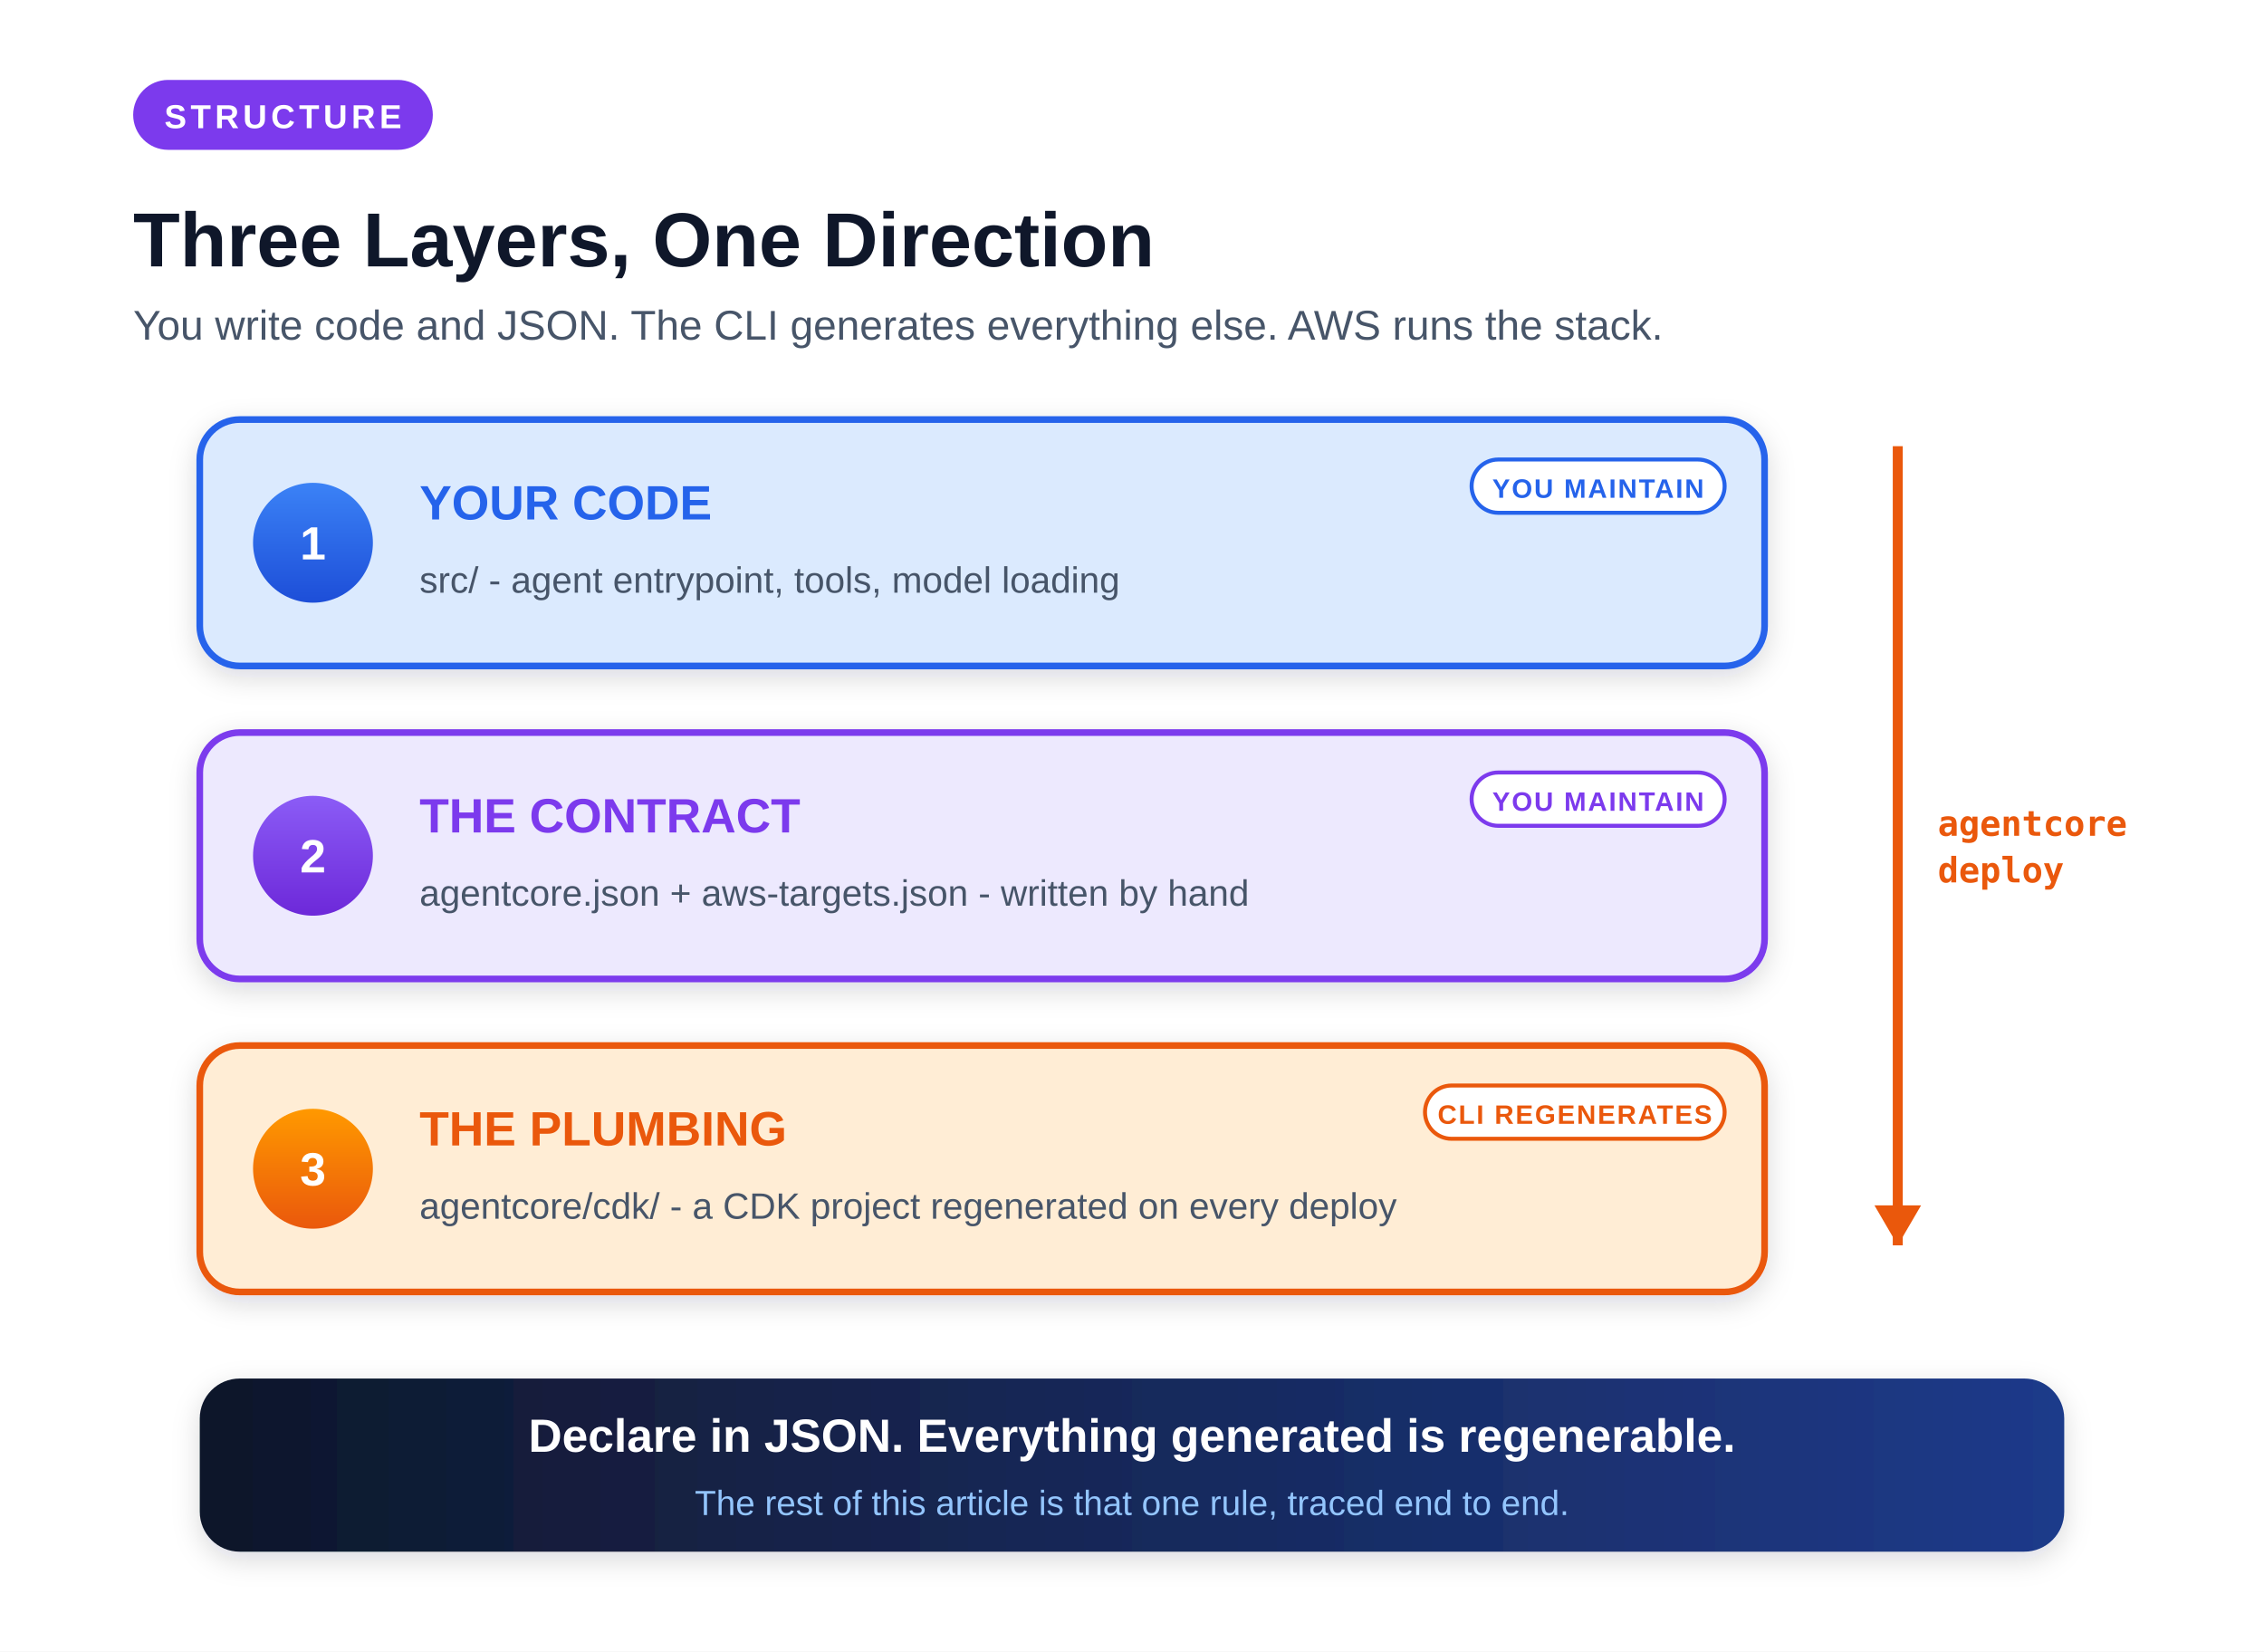
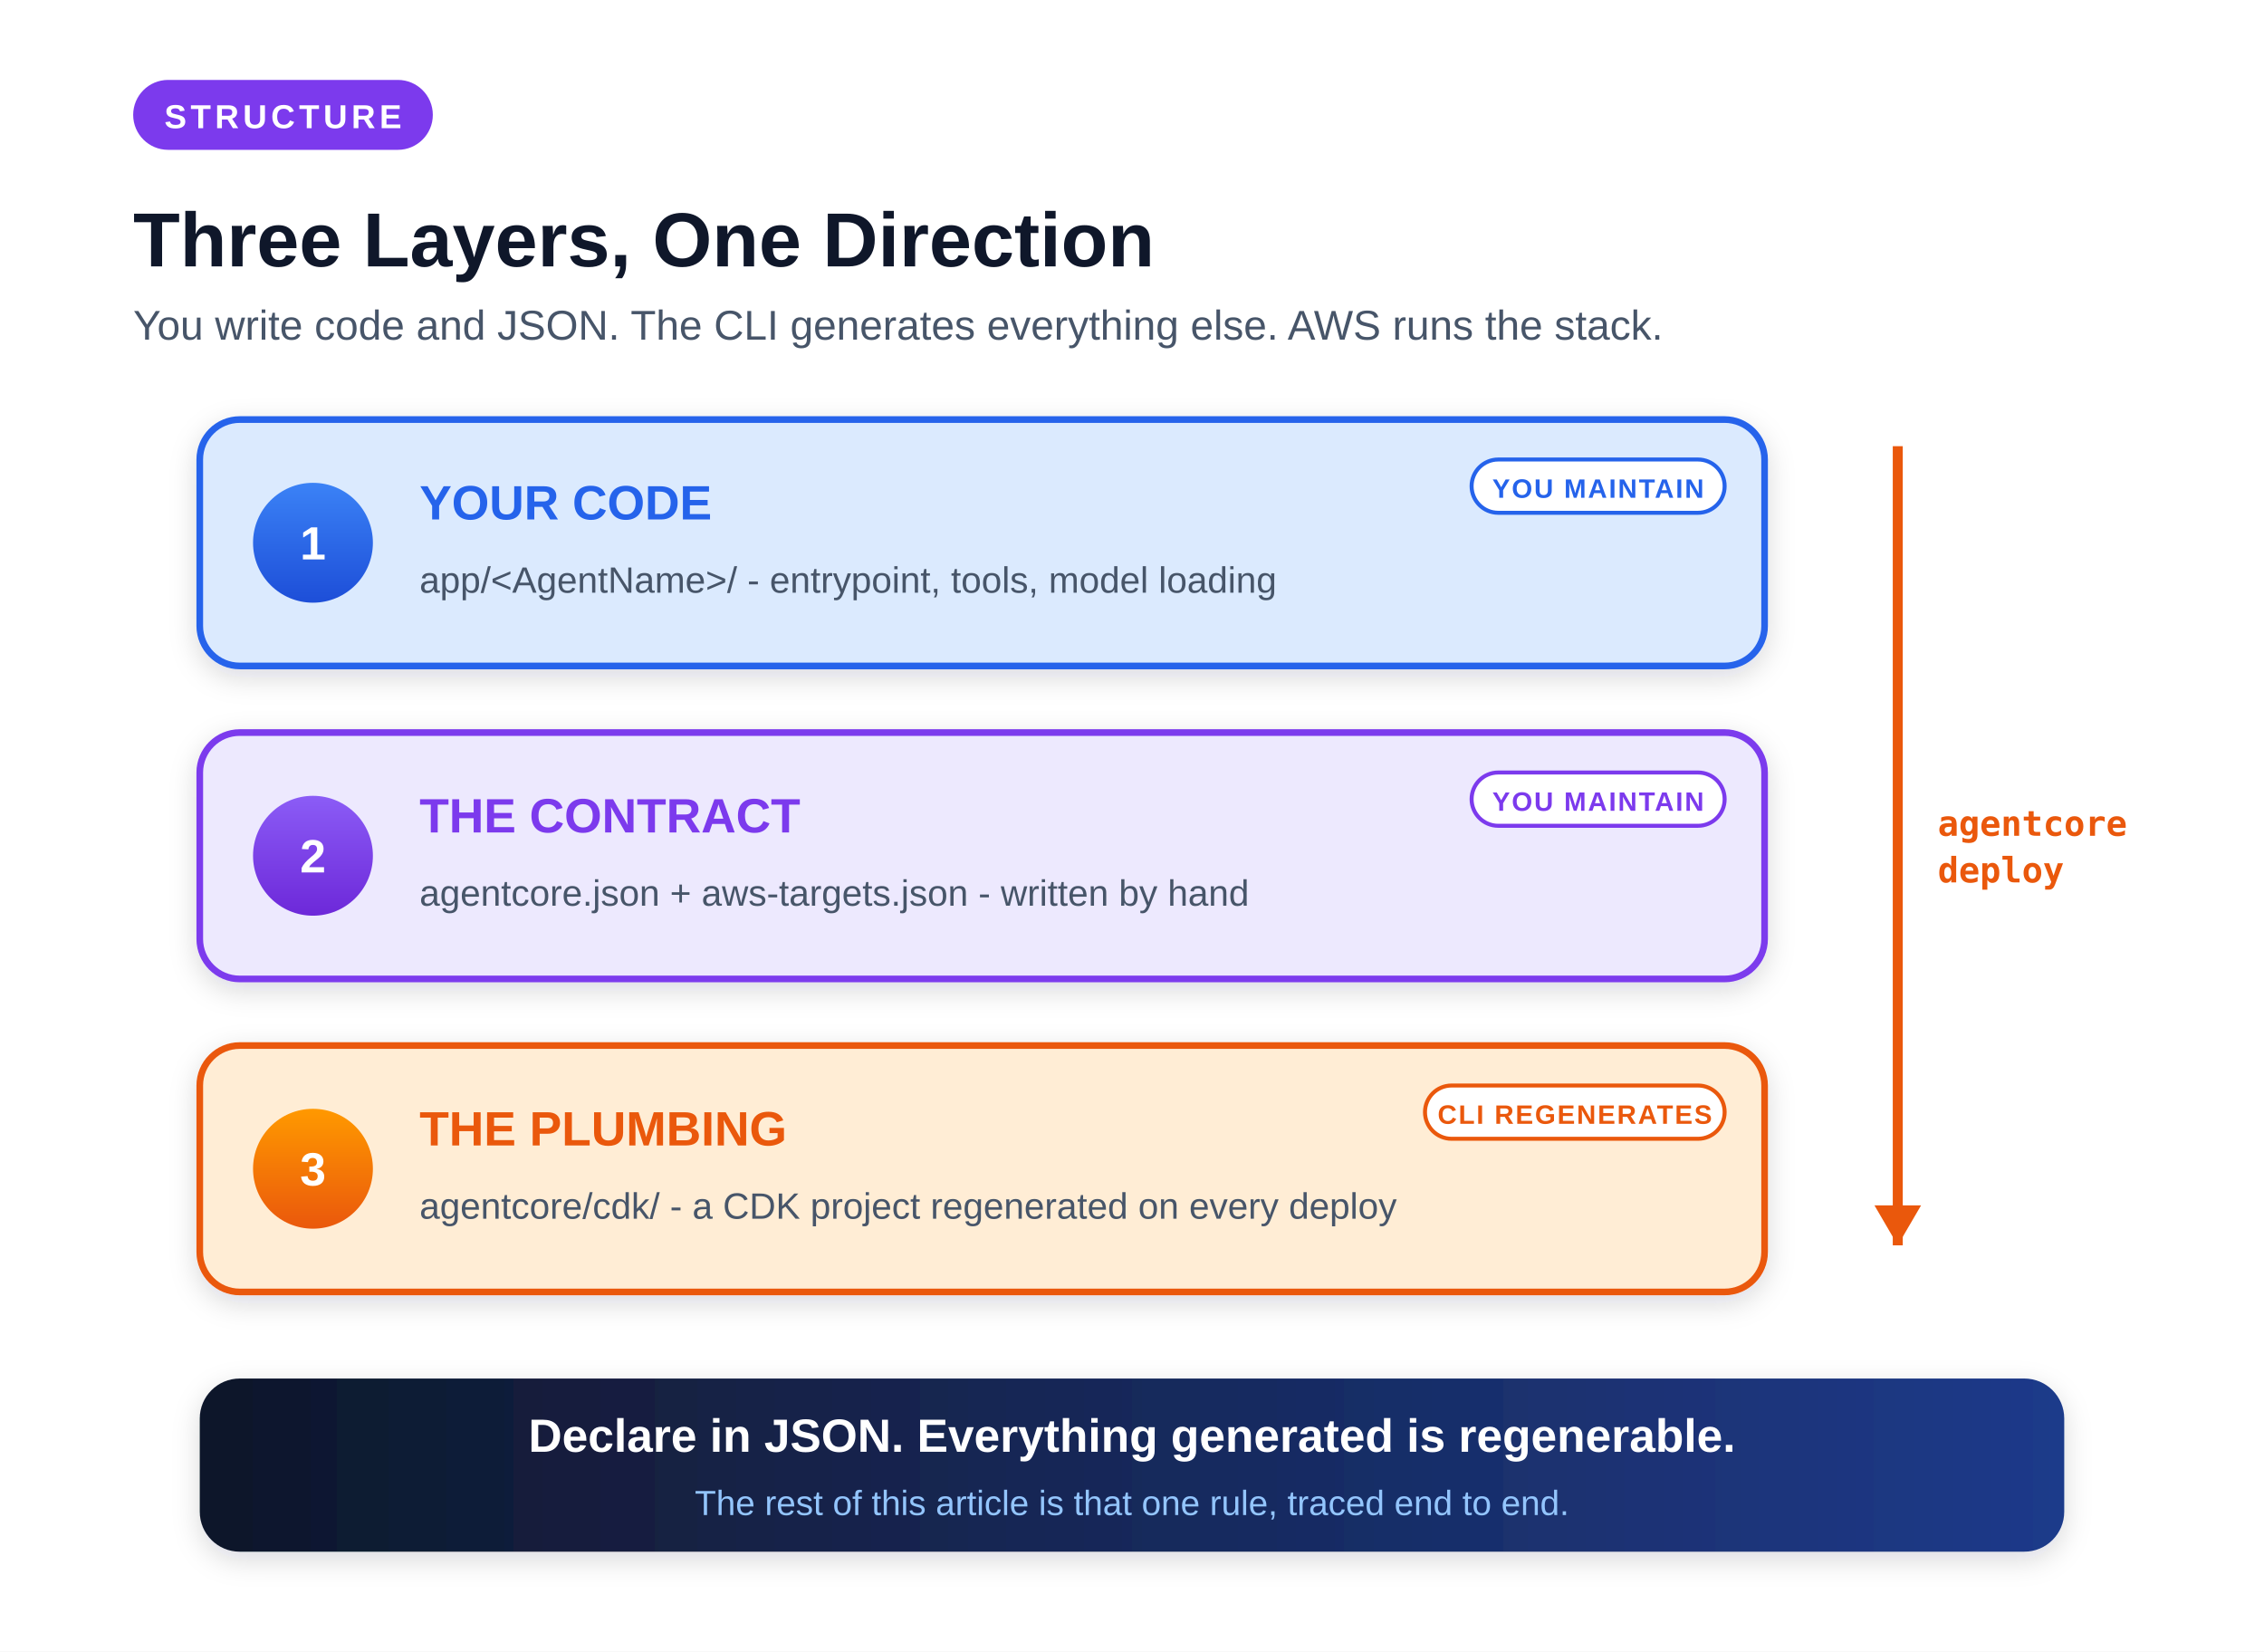
<svg xmlns="http://www.w3.org/2000/svg" viewBox="0 0 680 496" width="680">
  <rect width="680" height="496" fill="white" />
  <defs>
    <filter id="ds" x="-30%" y="-30%" width="160%" height="160%">
      <feDropShadow dx="0" dy="2.5" stdDeviation="4" flood-color="#0F172A" flood-opacity="0.15" />
    </filter>
    <linearGradient id="g-blue" x1="0" y1="0" x2="0" y2="1">
      <stop offset="0" stop-color="#3B82F6" />
      <stop offset="1" stop-color="#1D4ED8" />
    </linearGradient>
    <linearGradient id="g-purple" x1="0" y1="0" x2="0" y2="1">
      <stop offset="0" stop-color="#8B5CF6" />
      <stop offset="1" stop-color="#6D28D9" />
    </linearGradient>
    <linearGradient id="g-orange" x1="0" y1="0" x2="0" y2="1">
      <stop offset="0" stop-color="#FF9900" />
      <stop offset="1" stop-color="#EA580C" />
    </linearGradient>
    <linearGradient id="g-green" x1="0" y1="0" x2="0" y2="1">
      <stop offset="0" stop-color="#10B981" />
      <stop offset="1" stop-color="#047857" />
    </linearGradient>
    <linearGradient id="g-red" x1="0" y1="0" x2="0" y2="1">
      <stop offset="0" stop-color="#F43F5E" />
      <stop offset="1" stop-color="#BE123C" />
    </linearGradient>
    <linearGradient id="g-teal" x1="0" y1="0" x2="0" y2="1">
      <stop offset="0" stop-color="#14B8A6" />
      <stop offset="1" stop-color="#0F766E" />
    </linearGradient>
    <linearGradient id="g-ink" x1="0" y1="0" x2="1" y2="0">
      <stop offset="0" stop-color="#0F172A" />
      <stop offset="1" stop-color="#1E3A8A" />
    </linearGradient>
    <linearGradient id="g-ribbon" x1="0" y1="0" x2="1" y2="0">
      <stop offset="0" stop-color="#2563EB" />
      <stop offset="0.35" stop-color="#0D9488" />
      <stop offset="0.65" stop-color="#EA580C" />
      <stop offset="1" stop-color="#E11D48" />
    </linearGradient>
  </defs>
  <rect x="40" y="24" width="90" height="21" rx="10.5" fill="#7C3AED" />
  <text x="85" y="38.5" text-anchor="middle" font-family="'Helvetica Neue', 'PingFang SC', Arial, sans-serif" font-size="10" font-weight="700" letter-spacing="1.2" fill="white">STRUCTURE</text>
  <text x="40" y="80" font-family="'Helvetica Neue', 'PingFang SC', Arial, sans-serif" font-size="23" font-weight="800" fill="#0F172A">Three Layers, One Direction</text>
  <text x="40" y="102" font-family="'Helvetica Neue', 'PingFang SC', Arial, sans-serif" font-size="12.5" fill="#475569">You write code and JSON. The CLI generates everything else. AWS runs the stack.</text>
  <rect x="60" y="126" width="470" height="74" rx="12" fill="#DBEAFE" stroke="#2563EB" stroke-width="2" filter="url(#ds)" />
  <circle cx="94" cy="163.0" r="18" fill="url(#g-blue)" />
  <text x="94" y="168.0" text-anchor="middle" font-family="'Helvetica Neue', 'PingFang SC', Arial, sans-serif" font-size="14" font-weight="800" fill="white">1</text>
  <text x="126" y="156" font-family="'Helvetica Neue', 'PingFang SC', Arial, sans-serif" font-size="14.5" font-weight="800" fill="#2563EB">YOUR CODE</text>
-   <text x="126" y="178" font-family="'Helvetica Neue', 'PingFang SC', Arial, sans-serif" font-size="11" fill="#475569">src/ - agent entrypoint, tools, model loading</text>
+   <text x="126" y="178" font-family="'Helvetica Neue', 'PingFang SC', Arial, sans-serif" font-size="11" fill="#475569">app/&lt;AgentName&gt;/ - entrypoint, tools, model loading</text>
  <rect x="442" y="138" width="76" height="16" rx="8" fill="white" stroke="#2563EB" stroke-width="1.2" />
  <text x="480" y="149.5" text-anchor="middle" font-family="'Helvetica Neue', 'PingFang SC', Arial, sans-serif" font-size="8" font-weight="700" letter-spacing="0.5" fill="#2563EB">YOU MAINTAIN</text>
  <rect x="60" y="220" width="470" height="74" rx="12" fill="#EDE9FE" stroke="#7C3AED" stroke-width="2" filter="url(#ds)" />
  <circle cx="94" cy="257.0" r="18" fill="url(#g-purple)" />
  <text x="94" y="262.0" text-anchor="middle" font-family="'Helvetica Neue', 'PingFang SC', Arial, sans-serif" font-size="14" font-weight="800" fill="white">2</text>
  <text x="126" y="250" font-family="'Helvetica Neue', 'PingFang SC', Arial, sans-serif" font-size="14.5" font-weight="800" fill="#7C3AED">THE CONTRACT</text>
  <text x="126" y="272" font-family="'Helvetica Neue', 'PingFang SC', Arial, sans-serif" font-size="11" fill="#475569">agentcore.json + aws-targets.json - written by hand</text>
  <rect x="442" y="232" width="76" height="16" rx="8" fill="white" stroke="#7C3AED" stroke-width="1.2" />
  <text x="480" y="243.5" text-anchor="middle" font-family="'Helvetica Neue', 'PingFang SC', Arial, sans-serif" font-size="8" font-weight="700" letter-spacing="0.5" fill="#7C3AED">YOU MAINTAIN</text>
  <rect x="60" y="314" width="470" height="74" rx="12" fill="#FFEDD5" stroke="#EA580C" stroke-width="2" filter="url(#ds)" />
  <circle cx="94" cy="351.0" r="18" fill="url(#g-orange)" />
  <text x="94" y="356.0" text-anchor="middle" font-family="'Helvetica Neue', 'PingFang SC', Arial, sans-serif" font-size="14" font-weight="800" fill="white">3</text>
  <text x="126" y="344" font-family="'Helvetica Neue', 'PingFang SC', Arial, sans-serif" font-size="14.5" font-weight="800" fill="#EA580C">THE PLUMBING</text>
  <text x="126" y="366" font-family="'Helvetica Neue', 'PingFang SC', Arial, sans-serif" font-size="11" fill="#475569">agentcore/cdk/ - a CDK project regenerated on every deploy</text>
  <rect x="428" y="326" width="90" height="16" rx="8" fill="white" stroke="#EA580C" stroke-width="1.2" />
  <text x="473" y="337.5" text-anchor="middle" font-family="'Helvetica Neue', 'PingFang SC', Arial, sans-serif" font-size="8" font-weight="700" letter-spacing="0.5" fill="#EA580C">CLI REGENERATES</text>
  <line x1="570" y1="134" x2="570" y2="374" stroke="#EA580C" stroke-width="3" />
  <path d="M 563 362 L 570 374 L 577 362 Z" fill="#EA580C" />
  <text x="582" y="251" font-family="'SF Mono', Menlo, Consolas, monospace" font-size="10.5" font-weight="700" fill="#EA580C">agentcore</text>
  <text x="582" y="265" font-family="'SF Mono', Menlo, Consolas, monospace" font-size="10.5" font-weight="700" fill="#EA580C">deploy</text>
  <rect x="60" y="414" width="560" height="52" rx="12" fill="url(#g-ink)" filter="url(#ds)" />
  <text x="340" y="436" text-anchor="middle" font-family="'Helvetica Neue', 'PingFang SC', Arial, sans-serif" font-size="14" font-weight="800" fill="white">Declare in JSON. Everything generated is regenerable.</text>
  <text x="340" y="455" text-anchor="middle" font-family="'Helvetica Neue', 'PingFang SC', Arial, sans-serif" font-size="10.5" fill="#93C5FD">The rest of this article is that one rule, traced end to end.</text>
</svg>
